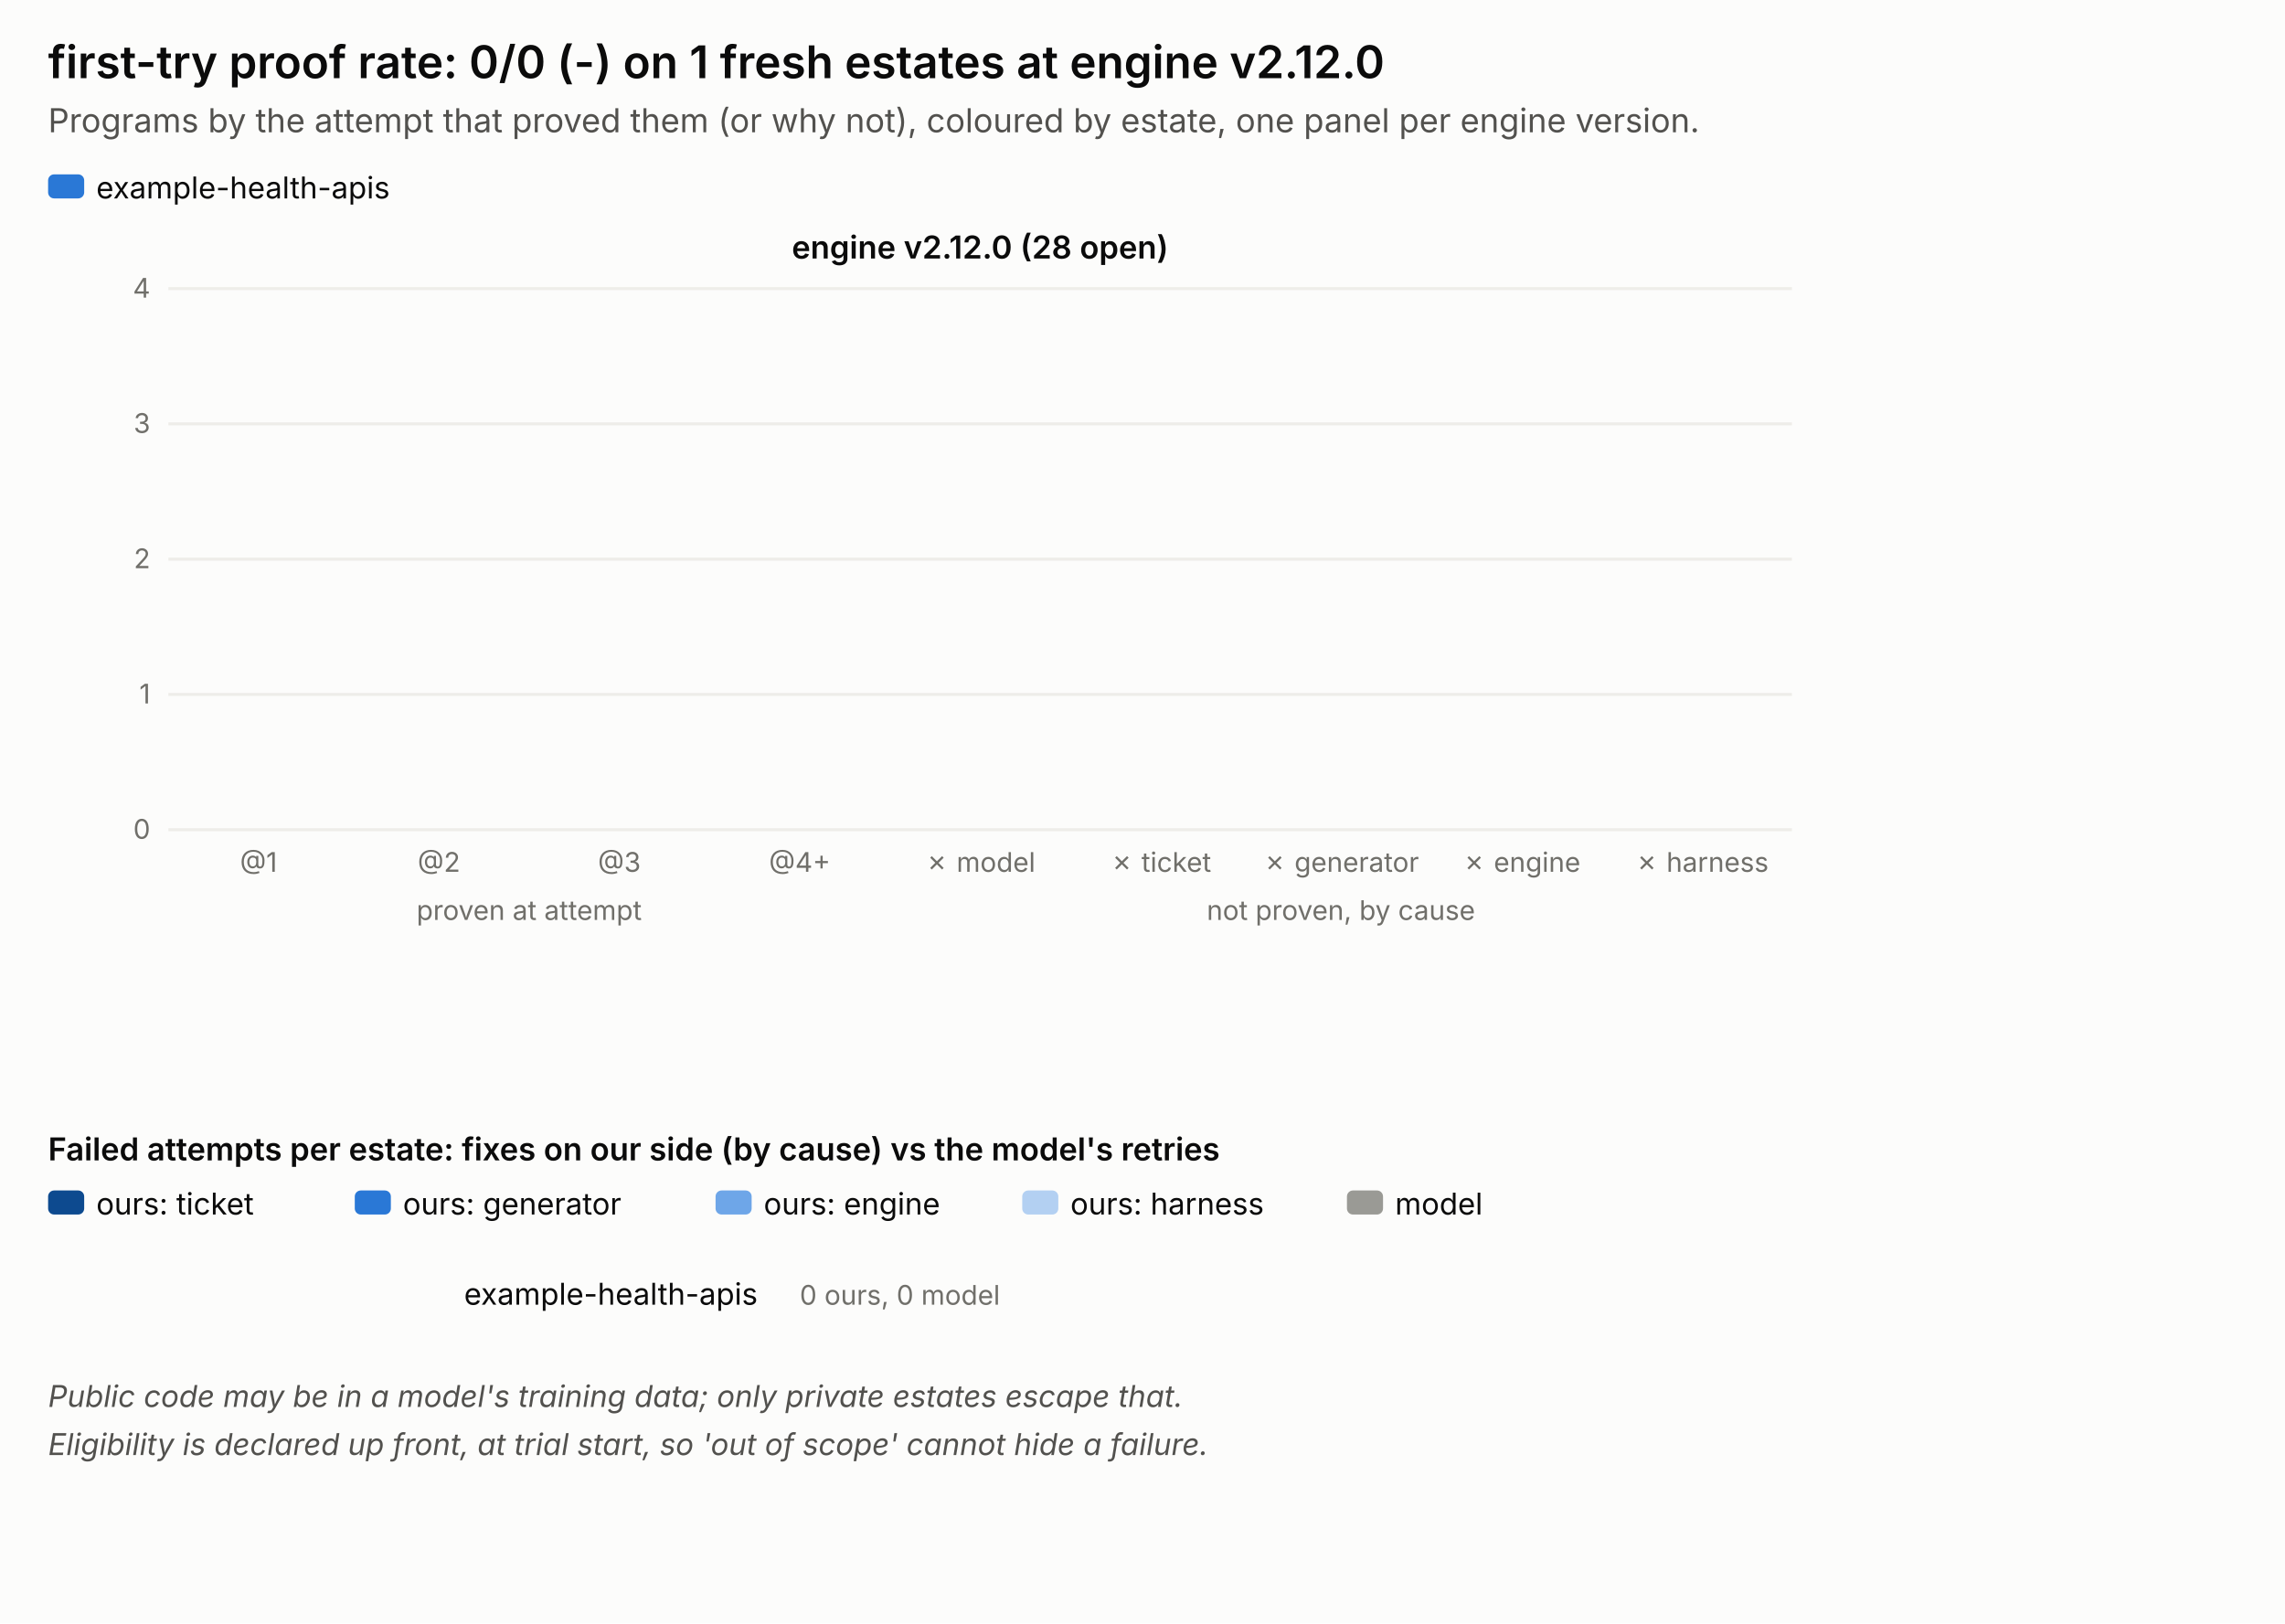
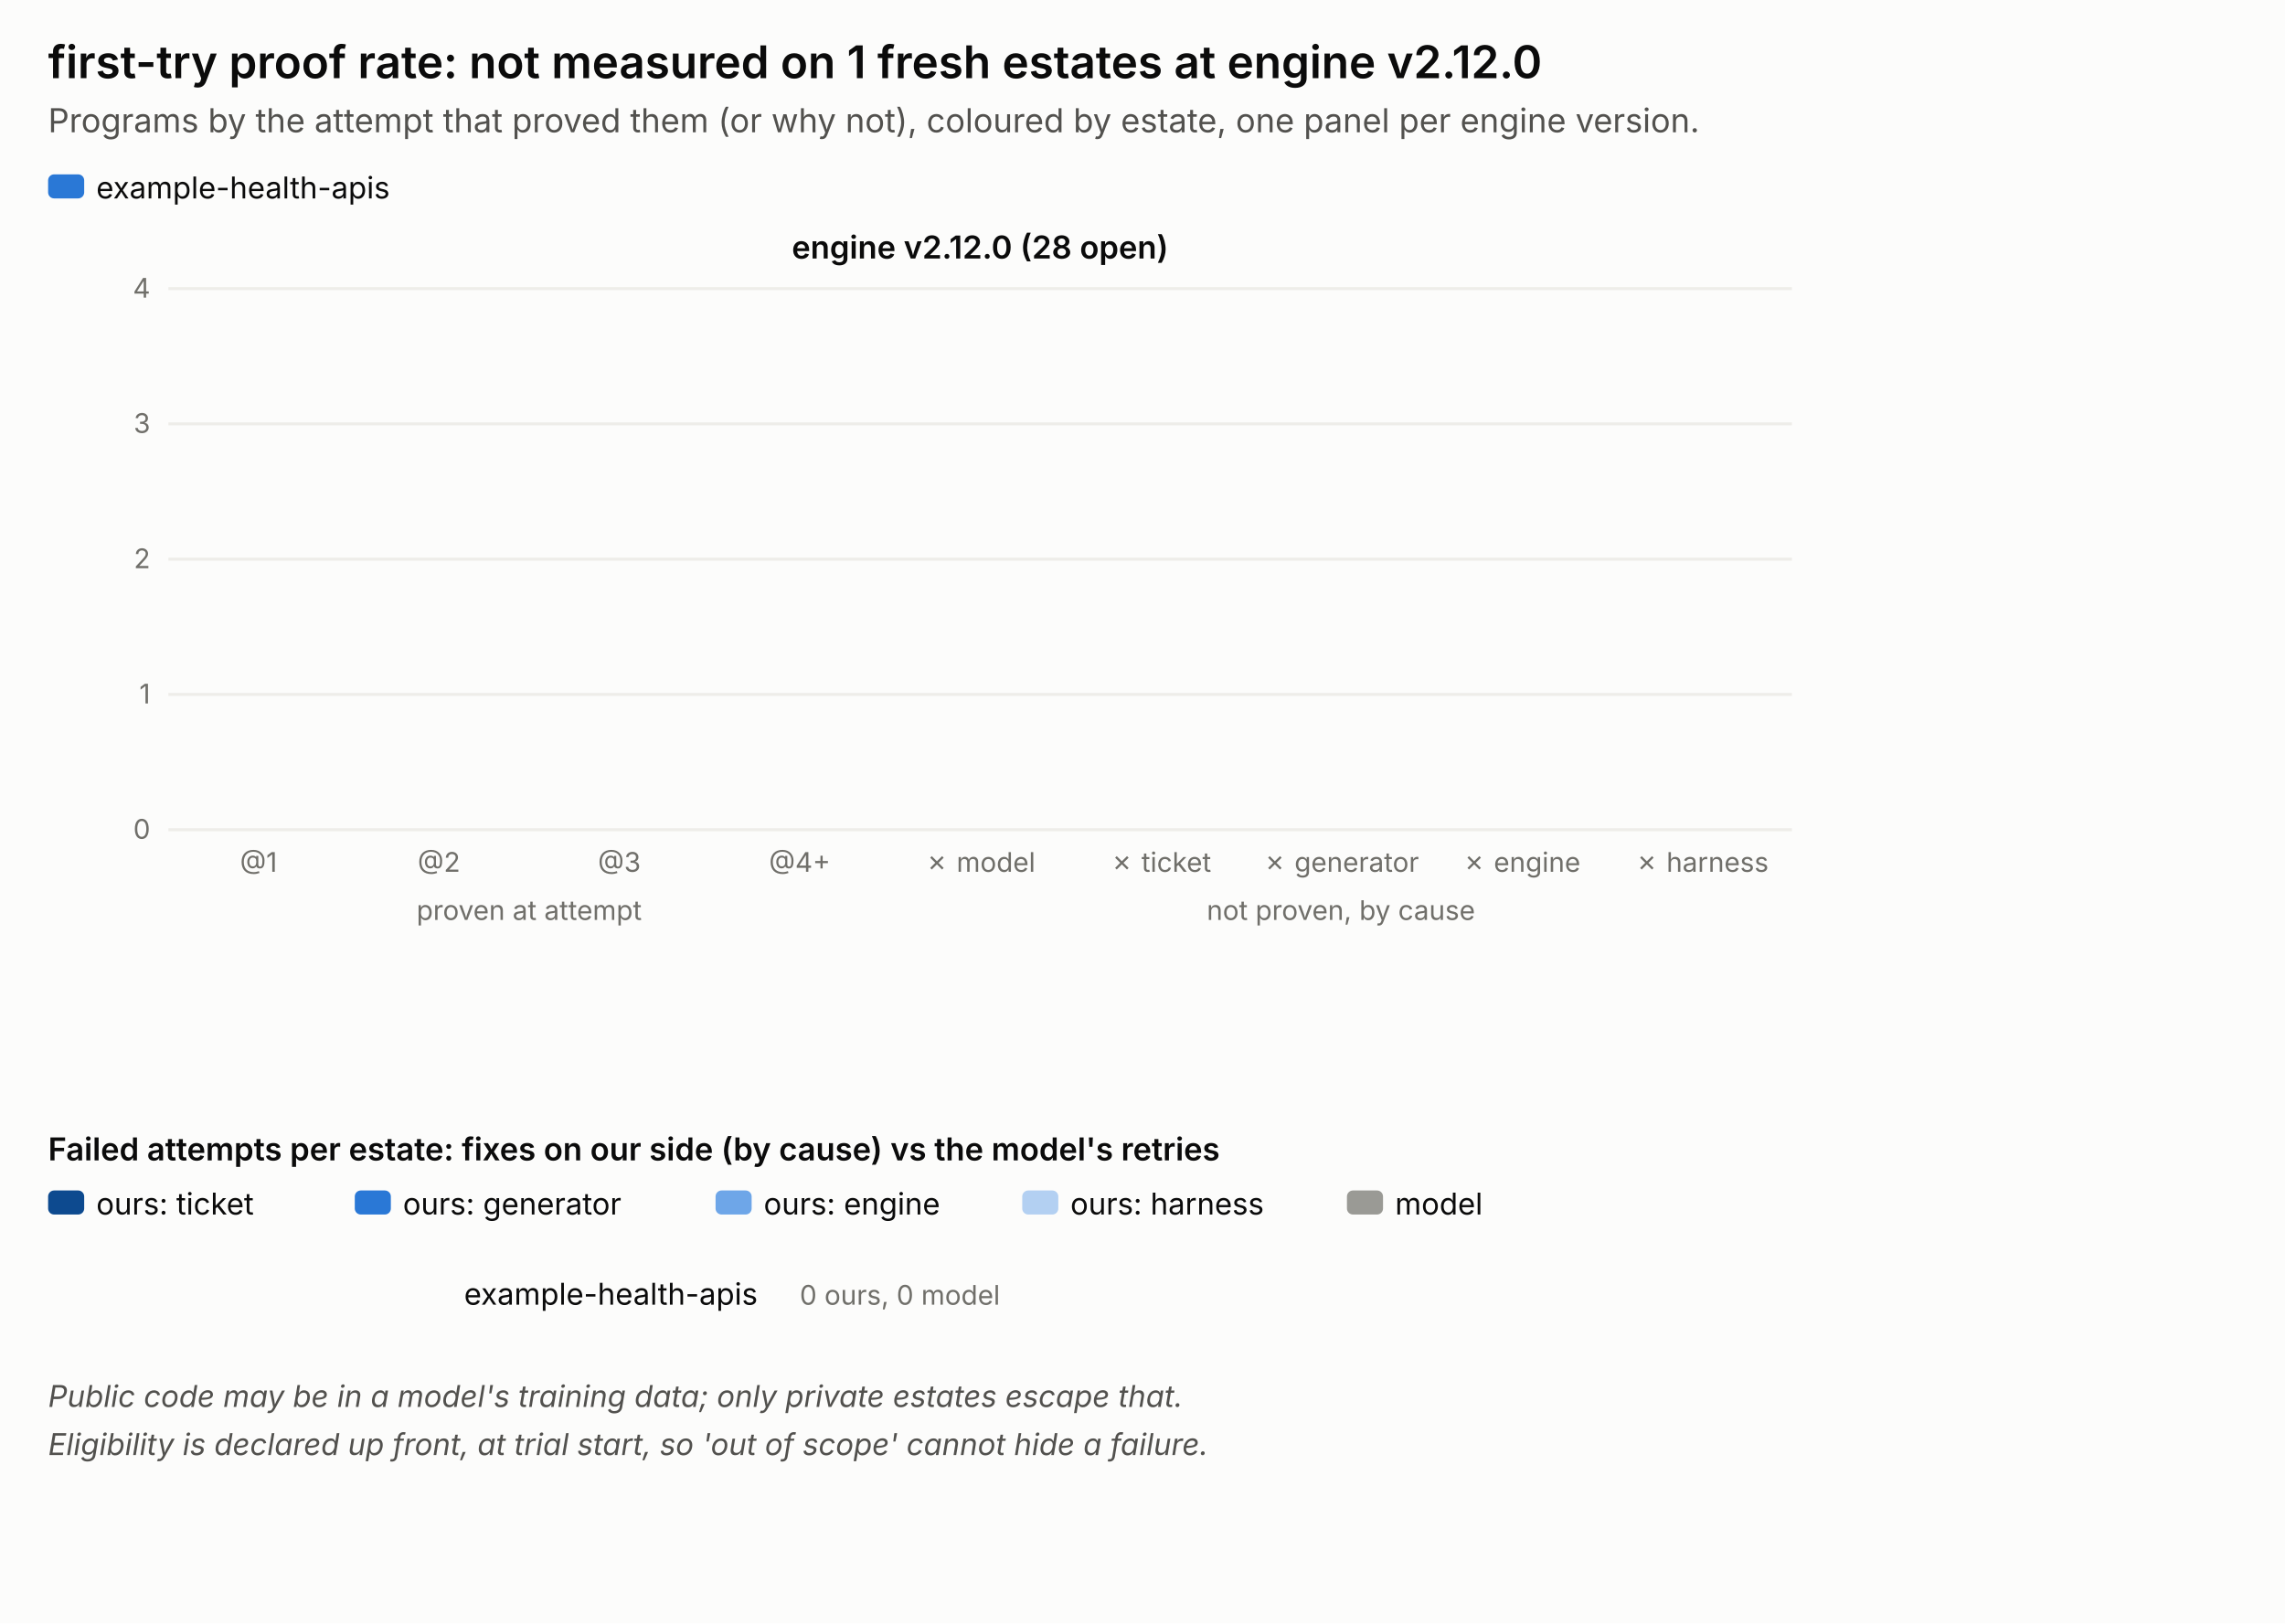
<svg xmlns="http://www.w3.org/2000/svg" viewBox="0 0 760 540" width="760" height="540" font-family="system-ui, -apple-system, Segoe UI, sans-serif">
  <style>.t{font-size:15px;font-weight:600;fill:#0b0b0b}.s{font-size:11px;fill:#52514e}.h{font-size:10.5px;font-weight:600;fill:#0b0b0b}.a{font-size:9px;fill:#706f6a}.l{font-size:10px;fill:#0b0b0b}.c{font-size:10px;fill:#52514e;font-style:italic}</style>
  <rect width="760" height="540" fill="#fcfcfb" />
-   <text x="16" y="26" class="t">first-try proof rate: 0/0 (-) on 1 fresh estates at engine v2.12.0</text>
+   <text x="16" y="26" class="t">first-try proof rate: not measured on 1 fresh estates at engine v2.12.0</text>
  <text x="16" y="44" class="s">Programs by the attempt that proved them (or why not), coloured by estate, one panel per engine version.</text>
  <rect x="16" y="58" width="12" height="8" rx="2" fill="#2a78d6" />
  <text x="32" y="66" class="l">example-health-apis</text>
  <text x="326" y="86" class="h" text-anchor="middle">engine v2.12.0 (28 open)</text>
  <line x1="56" y1="276.0" x2="596" y2="276.0" stroke="#eeede9" />
  <text x="50" y="279.0" class="a" text-anchor="end">0</text>
  <line x1="56" y1="231.0" x2="596" y2="231.0" stroke="#eeede9" />
  <text x="50" y="234.0" class="a" text-anchor="end">1</text>
  <line x1="56" y1="186.0" x2="596" y2="186.0" stroke="#eeede9" />
  <text x="50" y="189.0" class="a" text-anchor="end">2</text>
  <line x1="56" y1="141.0" x2="596" y2="141.0" stroke="#eeede9" />
  <text x="50" y="144.0" class="a" text-anchor="end">3</text>
  <line x1="56" y1="96.0" x2="596" y2="96.0" stroke="#eeede9" />
  <text x="50" y="99.0" class="a" text-anchor="end">4</text>
  <text x="86.0" y="290" class="a" text-anchor="middle">@1</text>
  <text x="146.0" y="290" class="a" text-anchor="middle">@2</text>
  <text x="206.0" y="290" class="a" text-anchor="middle">@3</text>
  <text x="266.0" y="290" class="a" text-anchor="middle">@4+</text>
  <text x="326.0" y="290" class="a" text-anchor="middle">✗ model</text>
  <text x="386.0" y="290" class="a" text-anchor="middle">✗ ticket</text>
  <text x="446.0" y="290" class="a" text-anchor="middle">✗ generator</text>
  <text x="506.0" y="290" class="a" text-anchor="middle">✗ engine</text>
  <text x="566.0" y="290" class="a" text-anchor="middle">✗ harness</text>
  <text x="176" y="306" class="a" text-anchor="middle">proven at attempt</text>
  <text x="446.0" y="306" class="a" text-anchor="middle">not proven, by cause</text>
  <text x="16" y="386" class="h">Failed attempts per estate: fixes on our side (by cause) vs the model's retries</text>
  <rect x="16" y="396" width="12" height="8" rx="2" fill="#0d4a8f" />
  <text x="32" y="404" class="l">ours: ticket</text>
  <rect x="118" y="396" width="12" height="8" rx="2" fill="#2a78d6" />
  <text x="134" y="404" class="l">ours: generator</text>
  <rect x="238" y="396" width="12" height="8" rx="2" fill="#6ea6e8" />
  <text x="254" y="404" class="l">ours: engine</text>
  <rect x="340" y="396" width="12" height="8" rx="2" fill="#b3d0f2" />
  <text x="356" y="404" class="l">ours: harness</text>
  <rect x="448" y="396" width="12" height="8" rx="2" fill="#9a9a95" />
  <text x="464" y="404" class="l">model</text>
  <text x="252" y="434" class="l" text-anchor="end">example-health-apis</text>
  <text x="266.0" y="434" class="a">0 ours, 0 model</text>
  <text x="16" y="468" class="c">Public code may be in a model's training data; only private estates escape that.</text>
  <text x="16" y="484" class="c">Eligibility is declared up front, at trial start, so 'out of scope' cannot hide a failure.</text>
</svg>
